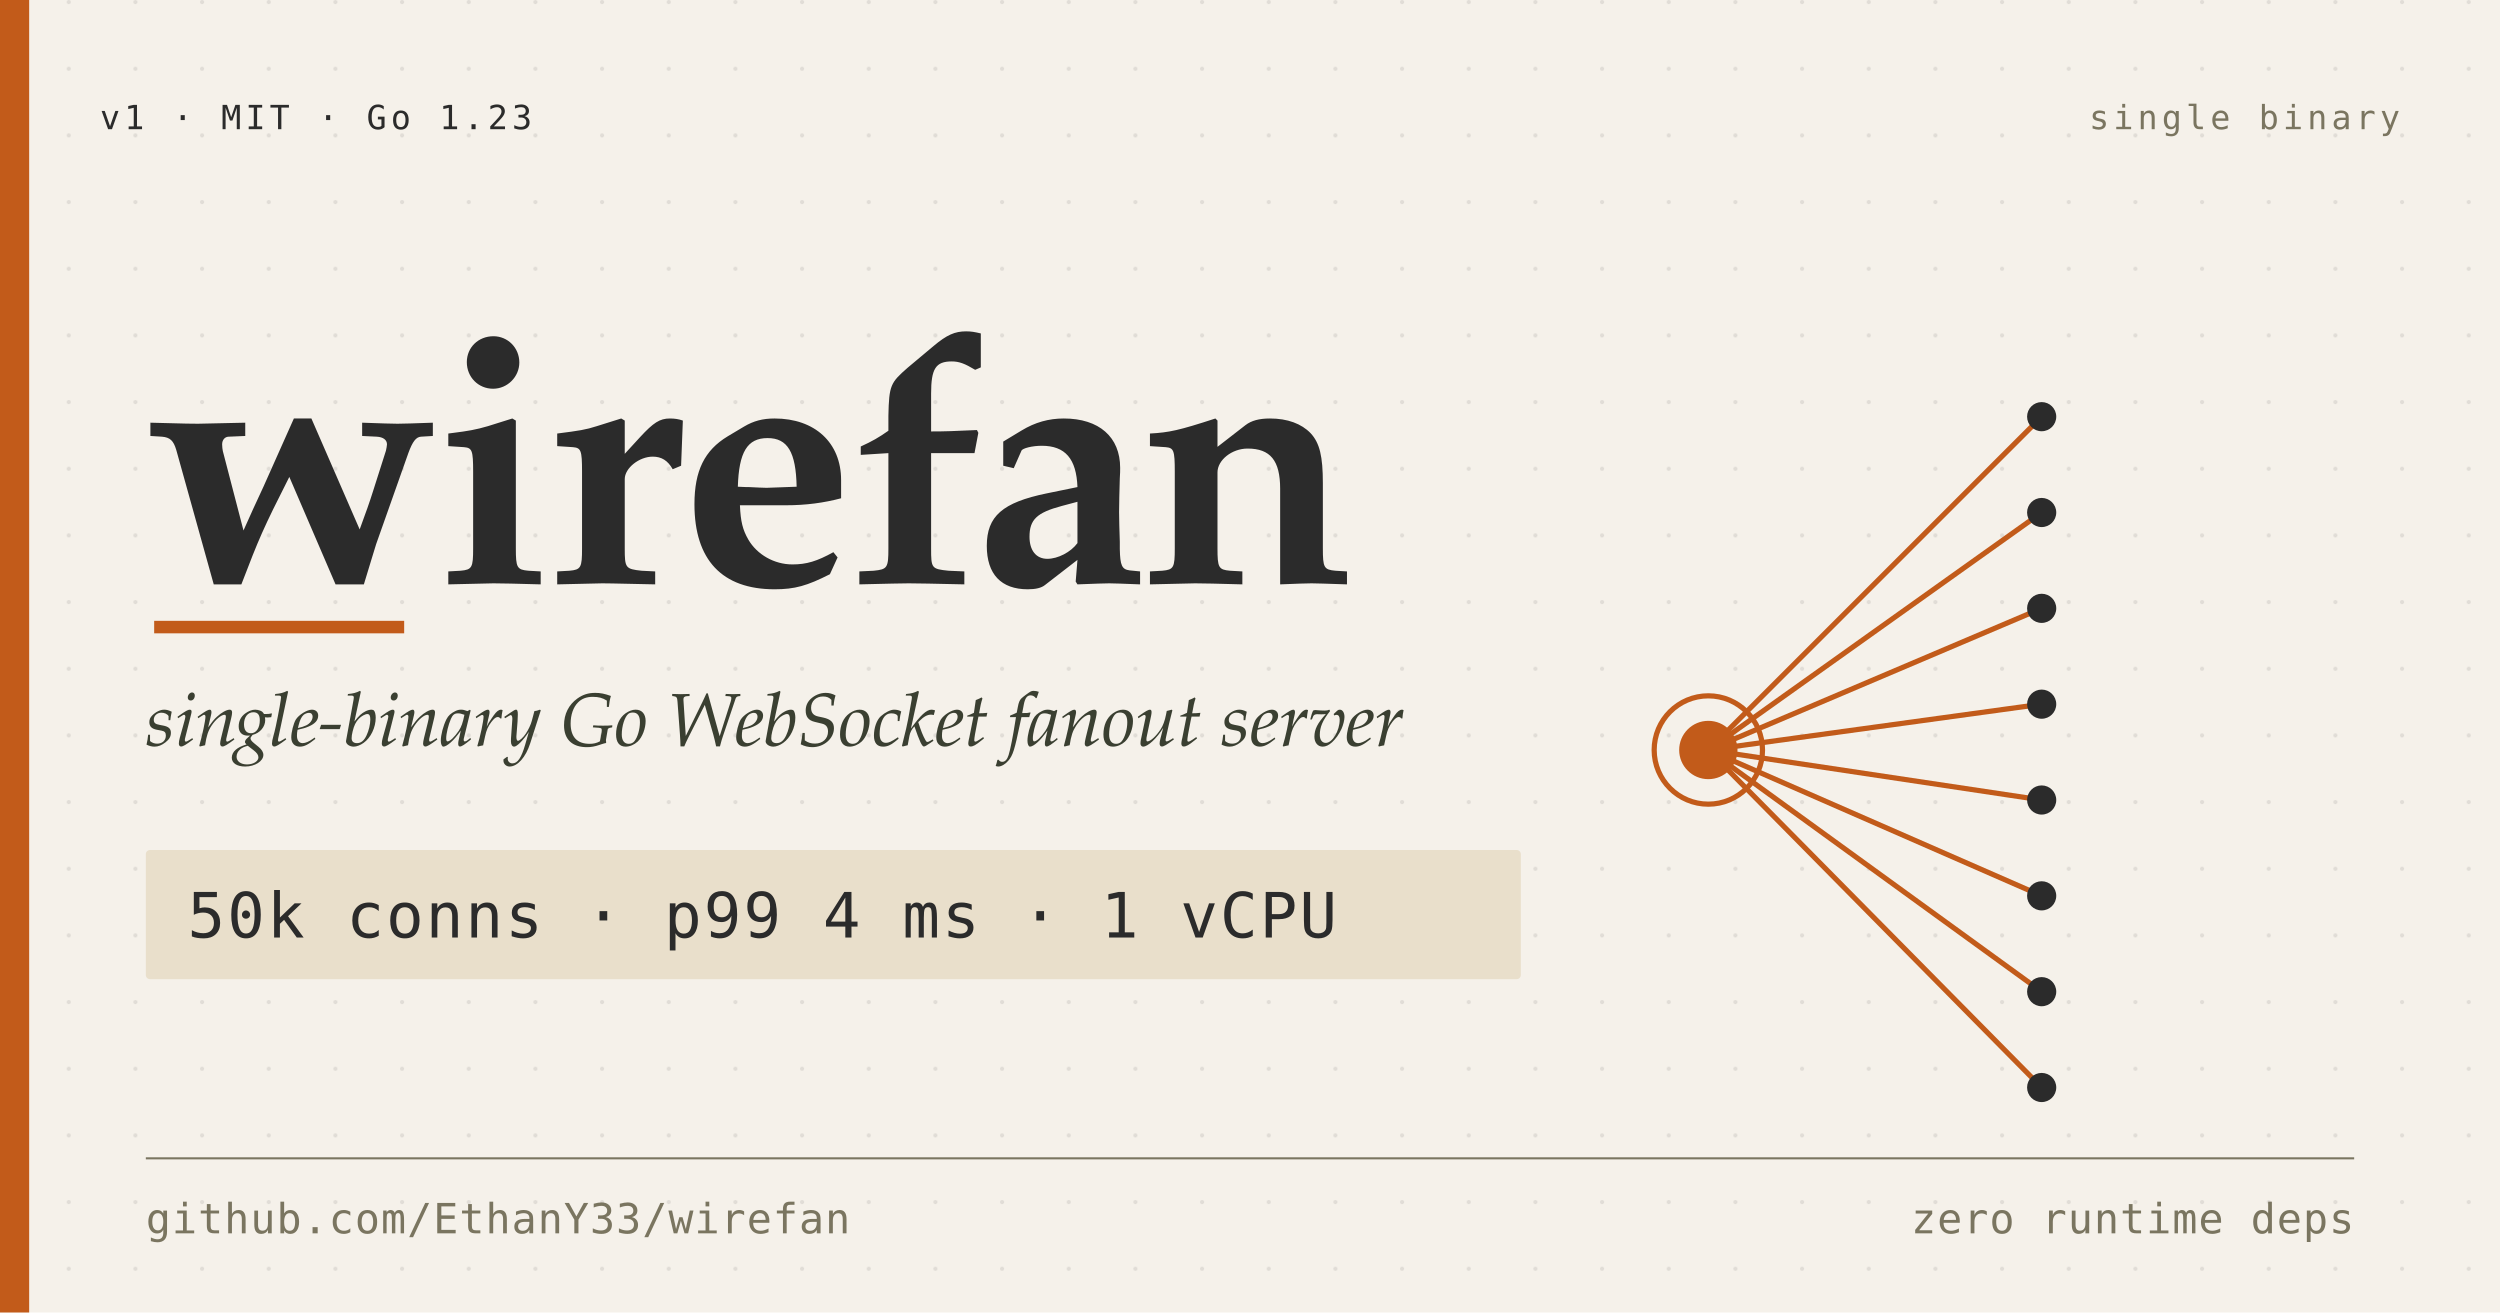
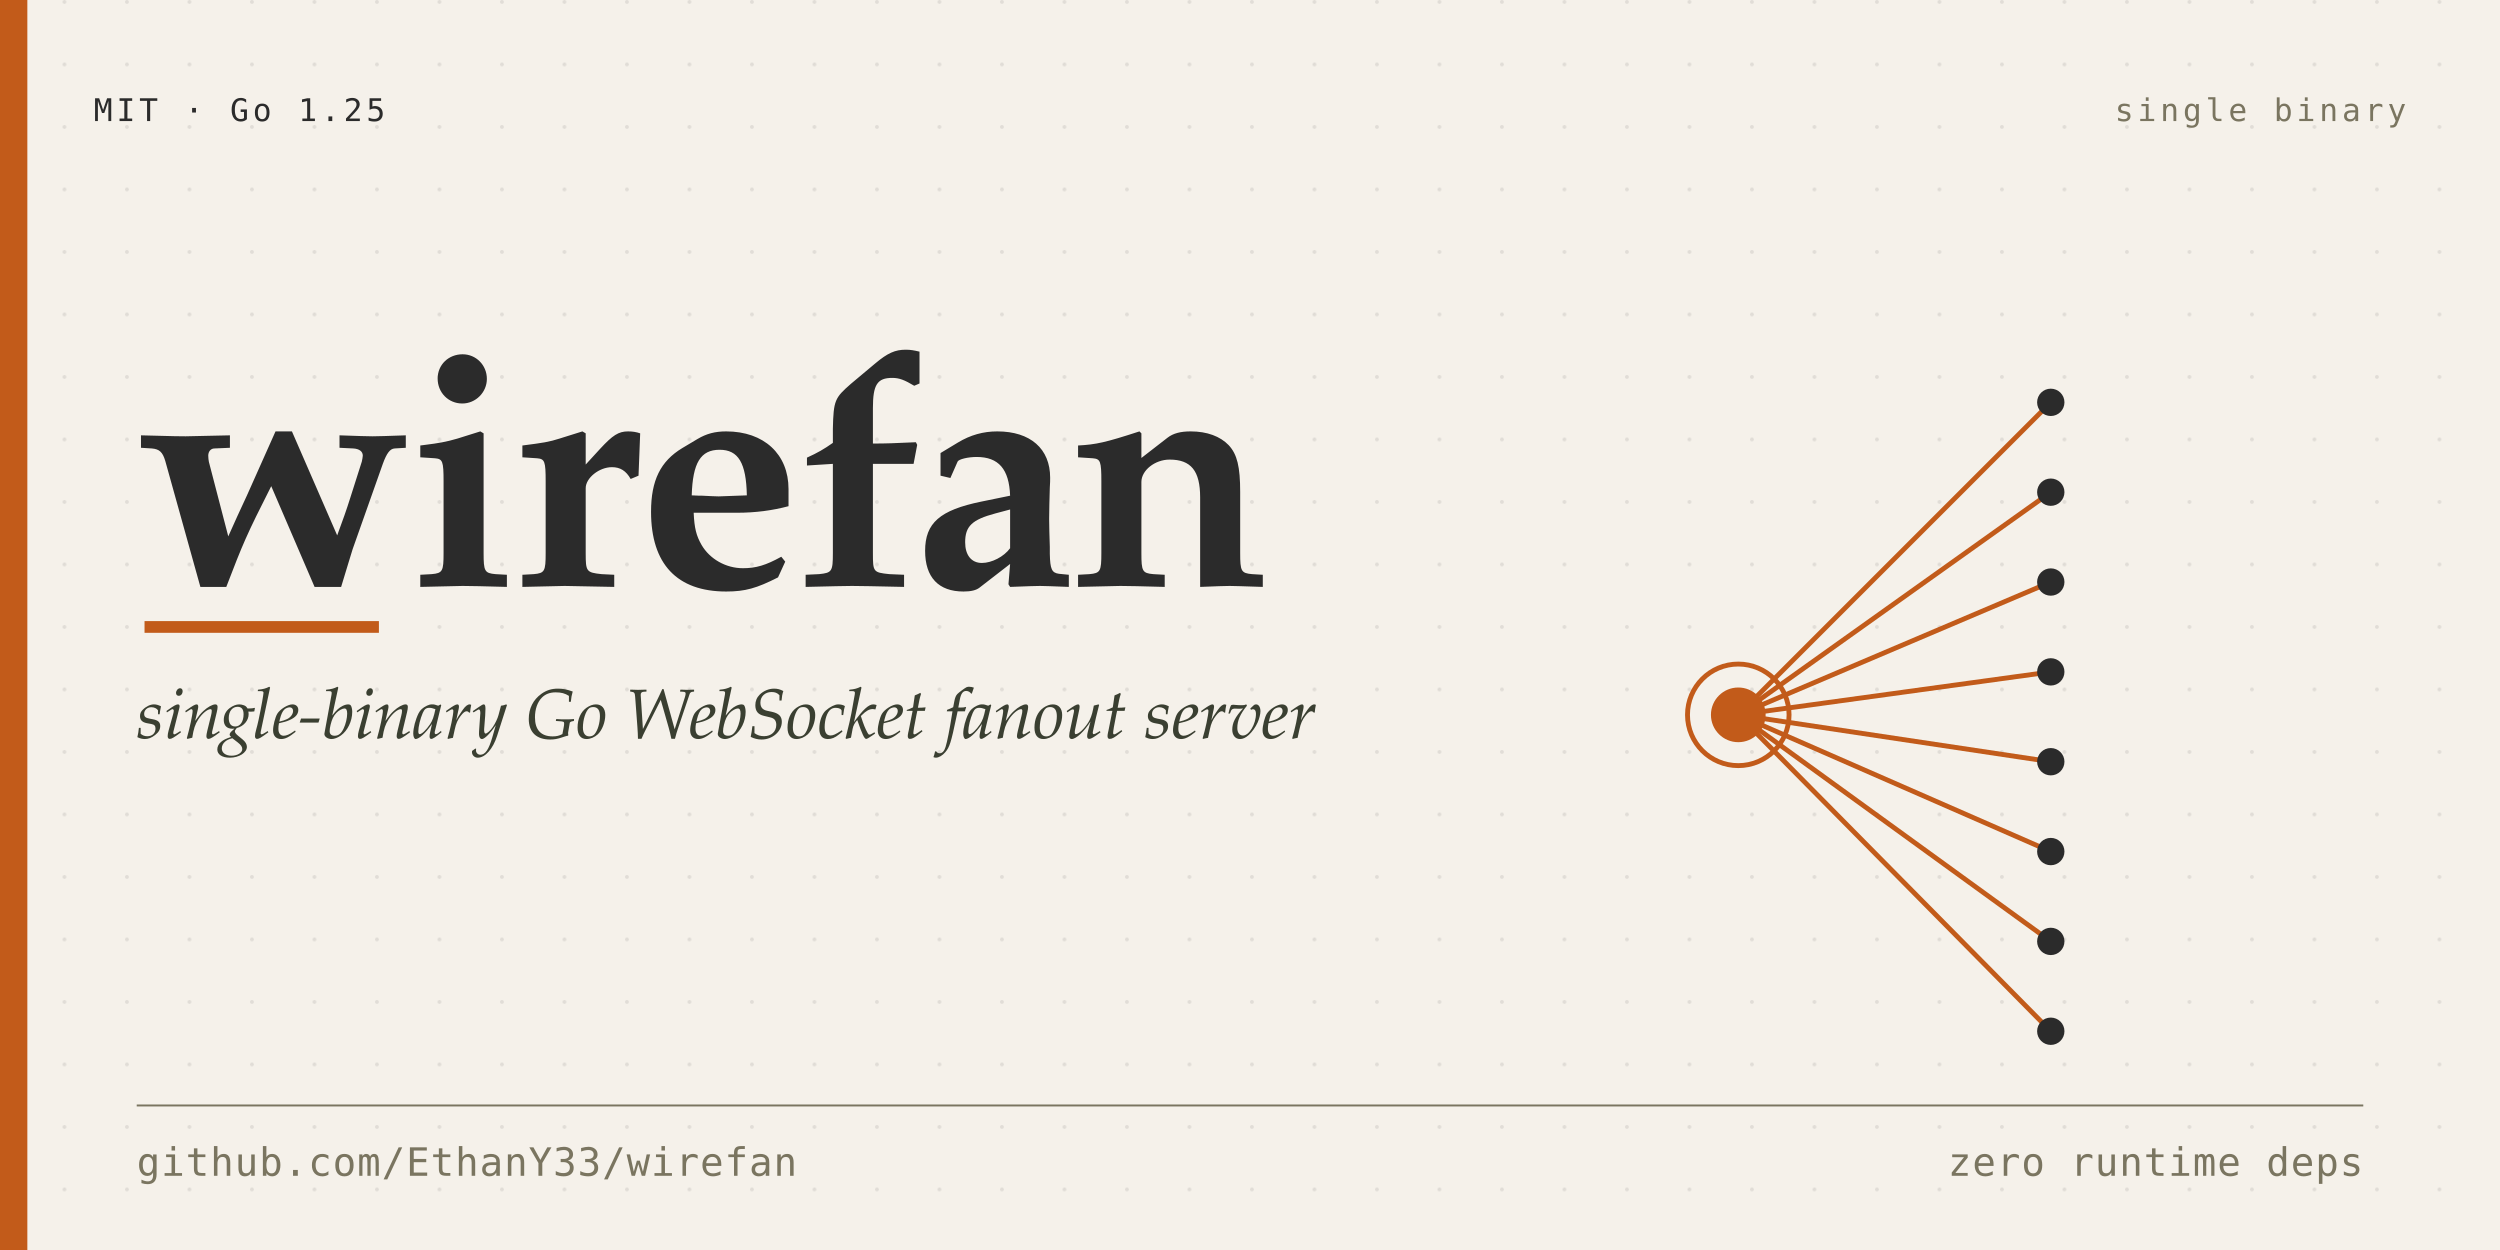
- <svg xmlns="http://www.w3.org/2000/svg" viewBox="0 0 1200 630" preserveAspectRatio="xMidYMid meet" role="img" aria-labelledby="og-title og-desc">
+ <svg xmlns="http://www.w3.org/2000/svg" viewBox="0 0 1280 640" preserveAspectRatio="xMidYMid meet" role="img" aria-labelledby="og-title og-desc">
  <defs>
    <style>
      .paper       { fill: #f5f1ea; }
      .ink         { fill: #2b2b2b; }
      .ink-soft    { fill: #3a3f31; }
      .dim         { fill: #7a7560; }
      .accent      { fill: #c25b1a; }
      .accent-soft { fill: #e9dfcb; }

      .stroke-ink    { stroke: #2b2b2b; fill: none; stroke-width: 1.5; }
      .stroke-dim    { stroke: #7a7560; fill: none; stroke-width: 1; }
      .stroke-accent { stroke: #c25b1a; fill: none; stroke-width: 2.5; }

      .t-wordmark { font-family: "Iowan Old Style", "Palatino", "Georgia", "Cambria", serif;
                    font-weight: 700; font-size: 168px; letter-spacing: -3px; }
      .t-tag      { font-family: "Iowan Old Style", "Palatino", "Georgia", serif;
                    font-style: italic; font-size: 36px; }
      .t-stat     { font-family: "JetBrains Mono", "SFMono-Regular", "Menlo", "Consolas", monospace;
                    font-size: 30px; letter-spacing: 1px; }
      .t-url      { font-family: "JetBrains Mono", "SFMono-Regular", "Menlo", "Consolas", monospace;
                    font-size: 20px; letter-spacing: 0.5px; }
      .t-edge     { font-family: "JetBrains Mono", "SFMono-Regular", "Menlo", "Consolas", monospace;
                    font-size: 16px; letter-spacing: 2px; text-transform: uppercase; }

      .grid-dot { fill: #2b2b2b; opacity: 0.10; }

      .node-hub   { fill: #c25b1a; }
      .node-leaf  { fill: #2b2b2b; }
    </style>
    <pattern id="dots" x="0" y="0" width="32" height="32" patternUnits="userSpaceOnUse">
      <circle cx="1" cy="1" r="1" class="grid-dot" />
    </pattern>
  </defs>
-   <rect class="paper" width="1200" height="630" />
-   <rect width="1200" height="630" fill="url(#dots)" />
-   <rect class="accent" x="0" y="0" width="14" height="630" />
-   <text class="ink t-edge" x="48" y="62">v1 · MIT · Go 1.23</text>
-   <text class="dim t-edge" x="1152" y="62" text-anchor="end">single binary</text>
-   <g transform="translate(820, 360)">
+   <rect class="paper" width="1280" height="640" />
+   <rect width="1280" height="640" fill="url(#dots)" />
+   <rect class="accent" x="0" y="0" width="14" height="640" />
+   <text class="ink t-edge" x="48" y="62">MIT · Go 1.25</text>
+   <text class="dim t-edge" x="1232" y="62" text-anchor="end">single binary</text>
+   <g transform="translate(890, 366)">
    <line class="stroke-accent" x1="0" y1="0" x2="160" y2="-160" />
    <line class="stroke-accent" x1="0" y1="0" x2="160" y2="-114" />
    <line class="stroke-accent" x1="0" y1="0" x2="160" y2="-68" />
    <line class="stroke-accent" x1="0" y1="0" x2="160" y2="-22" />
    <line class="stroke-accent" x1="0" y1="0" x2="160" y2="24" />
    <line class="stroke-accent" x1="0" y1="0" x2="160" y2="70" />
    <line class="stroke-accent" x1="0" y1="0" x2="160" y2="116" />
    <line class="stroke-accent" x1="0" y1="0" x2="160" y2="162" />
    <circle class="node-leaf" cx="160" cy="-160" r="7" />
    <circle class="node-leaf" cx="160" cy="-114" r="7" />
    <circle class="node-leaf" cx="160" cy="-68" r="7" />
    <circle class="node-leaf" cx="160" cy="-22" r="7" />
    <circle class="node-leaf" cx="160" cy="24" r="7" />
    <circle class="node-leaf" cx="160" cy="70" r="7" />
    <circle class="node-leaf" cx="160" cy="116" r="7" />
    <circle class="node-leaf" cx="160" cy="162" r="7" />
    <circle class="node-hub" cx="0" cy="0" r="14" />
    <circle class="stroke-accent" cx="0" cy="0" r="26" />
  </g>
  <g transform="translate(70, 0)">
-     <text class="ink t-wordmark" x="0" y="280">wirefan</text>
-     <rect class="accent" x="4" y="298" width="120" height="6" />
-     <text class="ink-soft t-tag" x="0" y="358">single-binary Go WebSocket fanout server</text>
-     <rect class="accent-soft" x="0" y="408" width="660" height="62" rx="2" />
-     <text class="ink t-stat" x="20" y="450">50k conns · p99 4 ms · 1 vCPU</text>
+     <text class="ink t-wordmark" x="0" y="300">wirefan</text>
+     <rect class="accent" x="4" y="318" width="120" height="6" />
+     <text class="ink-soft t-tag" x="0" y="378">single-binary Go WebSocket fanout server</text>
  </g>
-   <line class="stroke-dim" x1="70" y1="556" x2="1130" y2="556" />
-   <text class="dim t-url" x="70" y="592">github.com/EthanY33/wirefan</text>
-   <text class="dim t-url" x="1130" y="592" text-anchor="end">zero runtime deps</text>
+   <line class="stroke-dim" x1="70" y1="566" x2="1210" y2="566" />
+   <text class="dim t-url" x="70" y="602">github.com/EthanY33/wirefan</text>
+   <text class="dim t-url" x="1210" y="602" text-anchor="end">zero runtime deps</text>
</svg>
